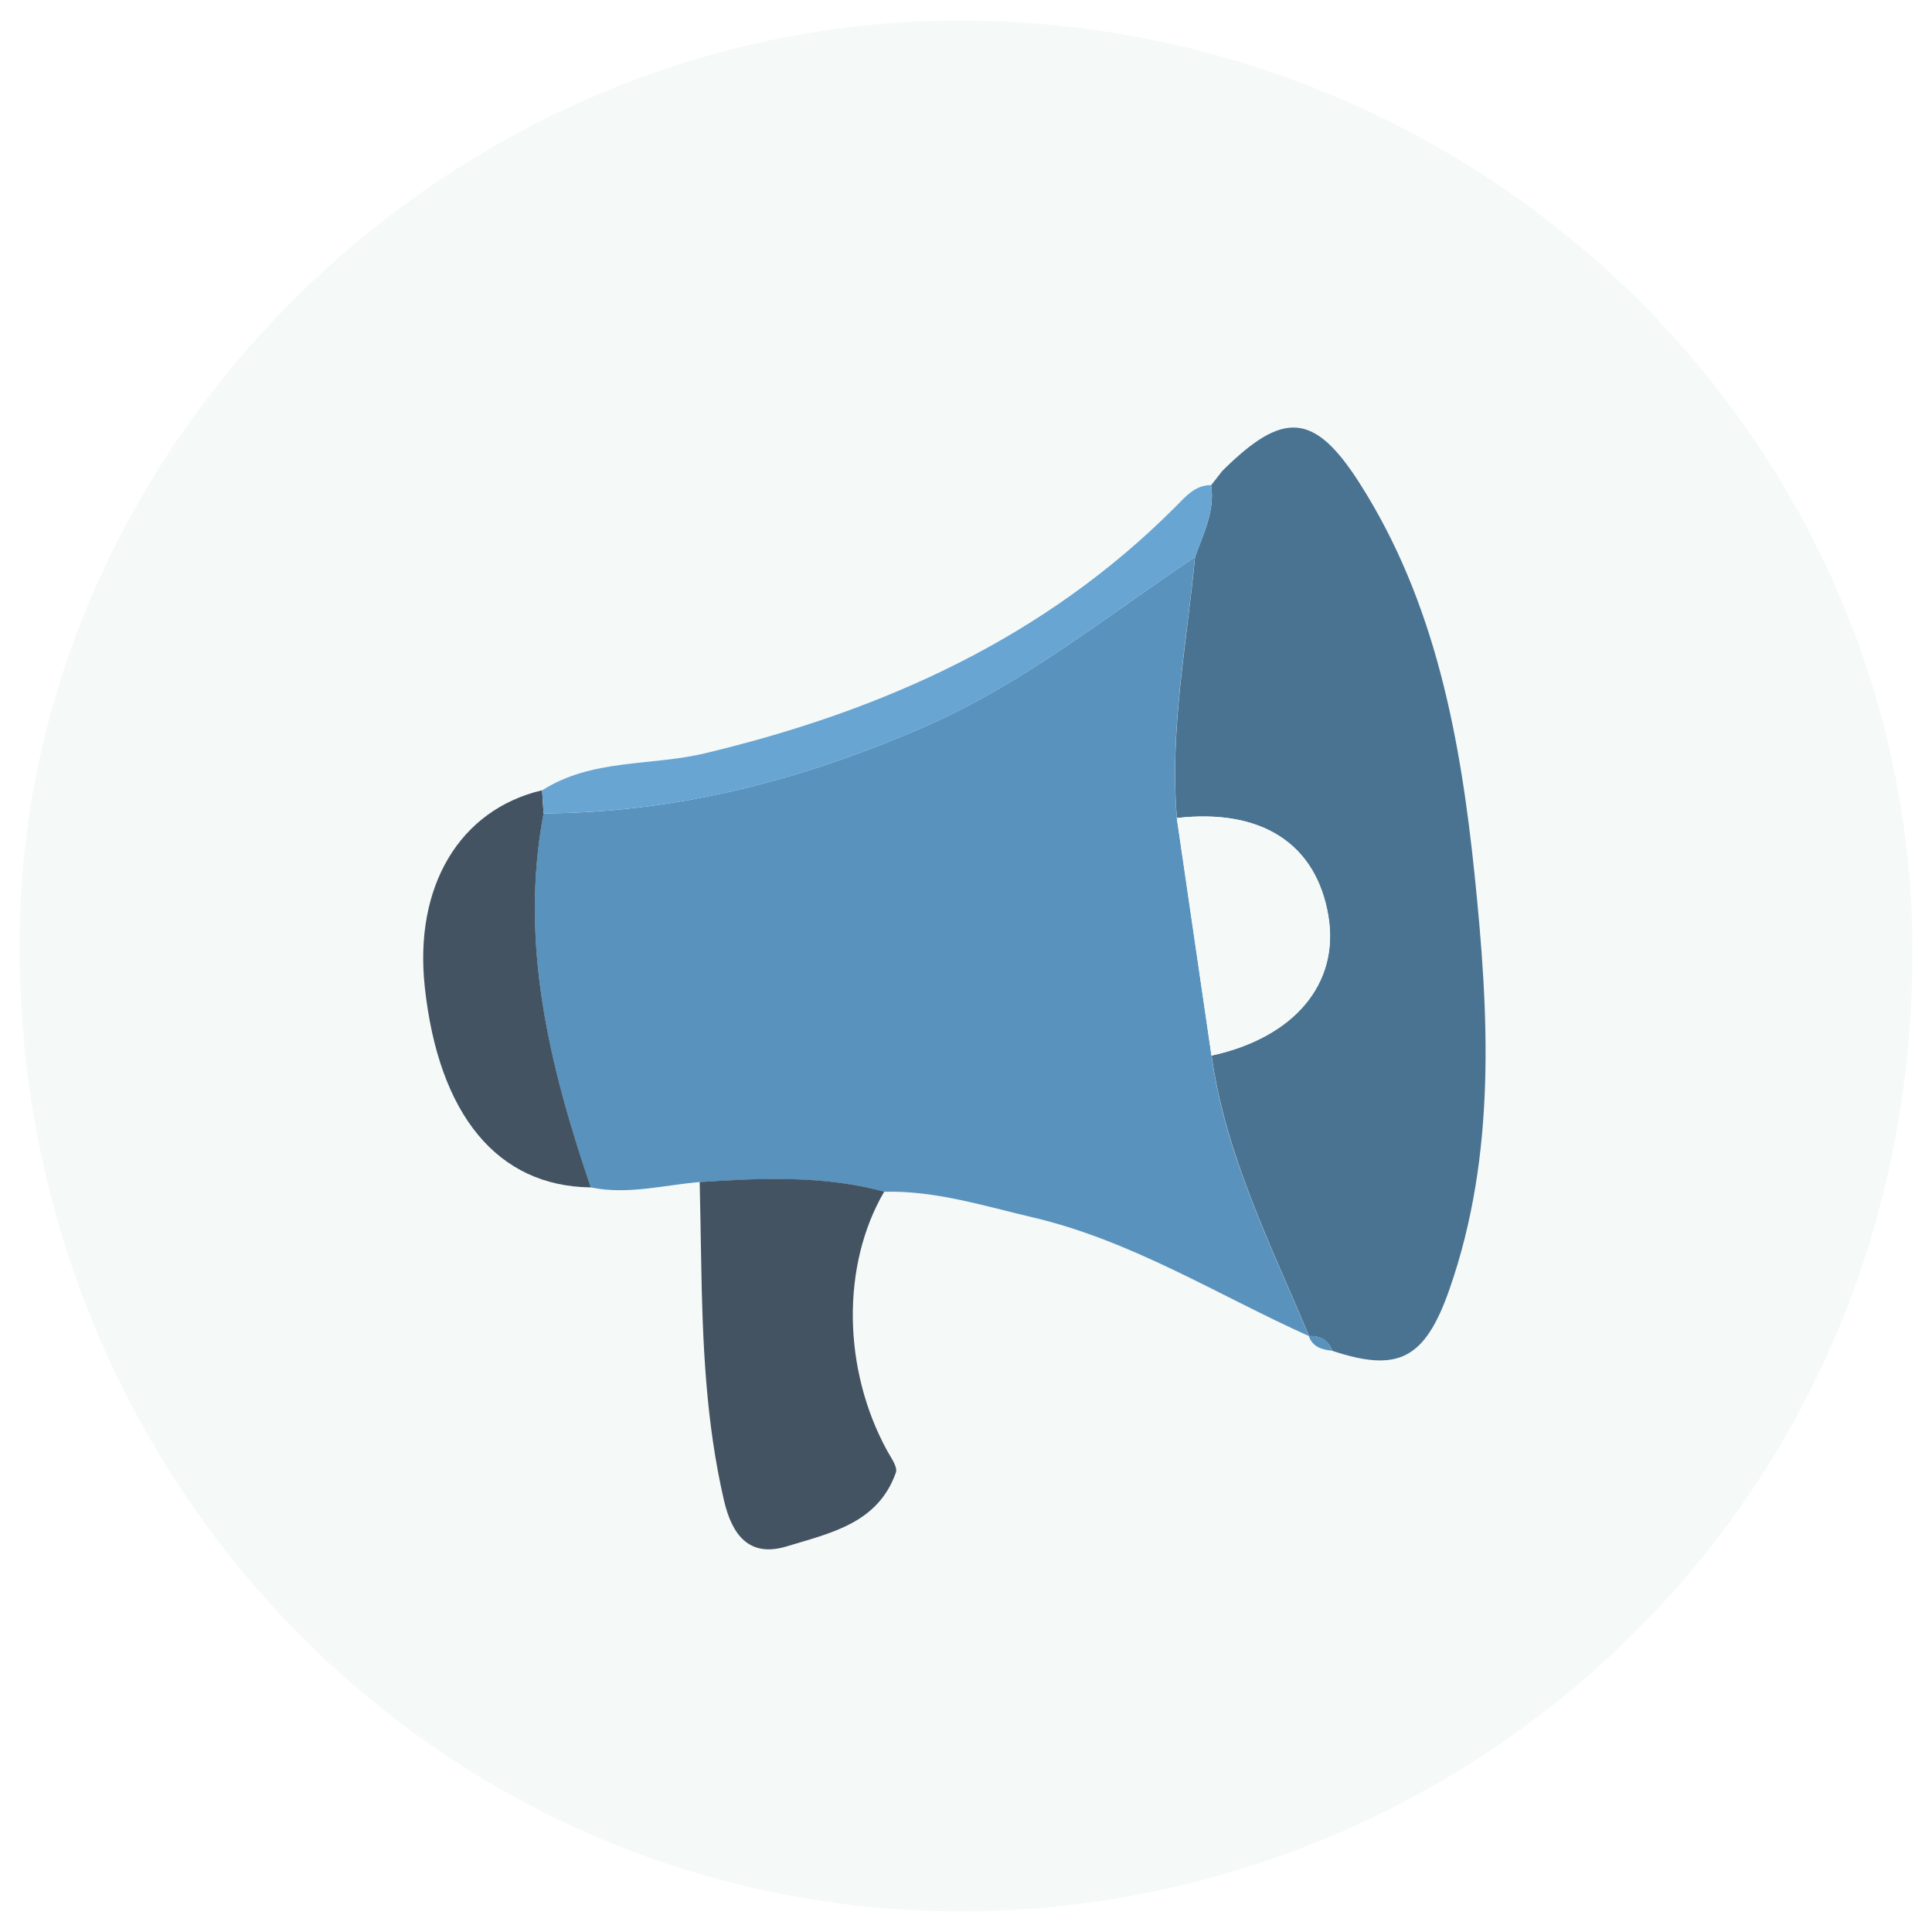
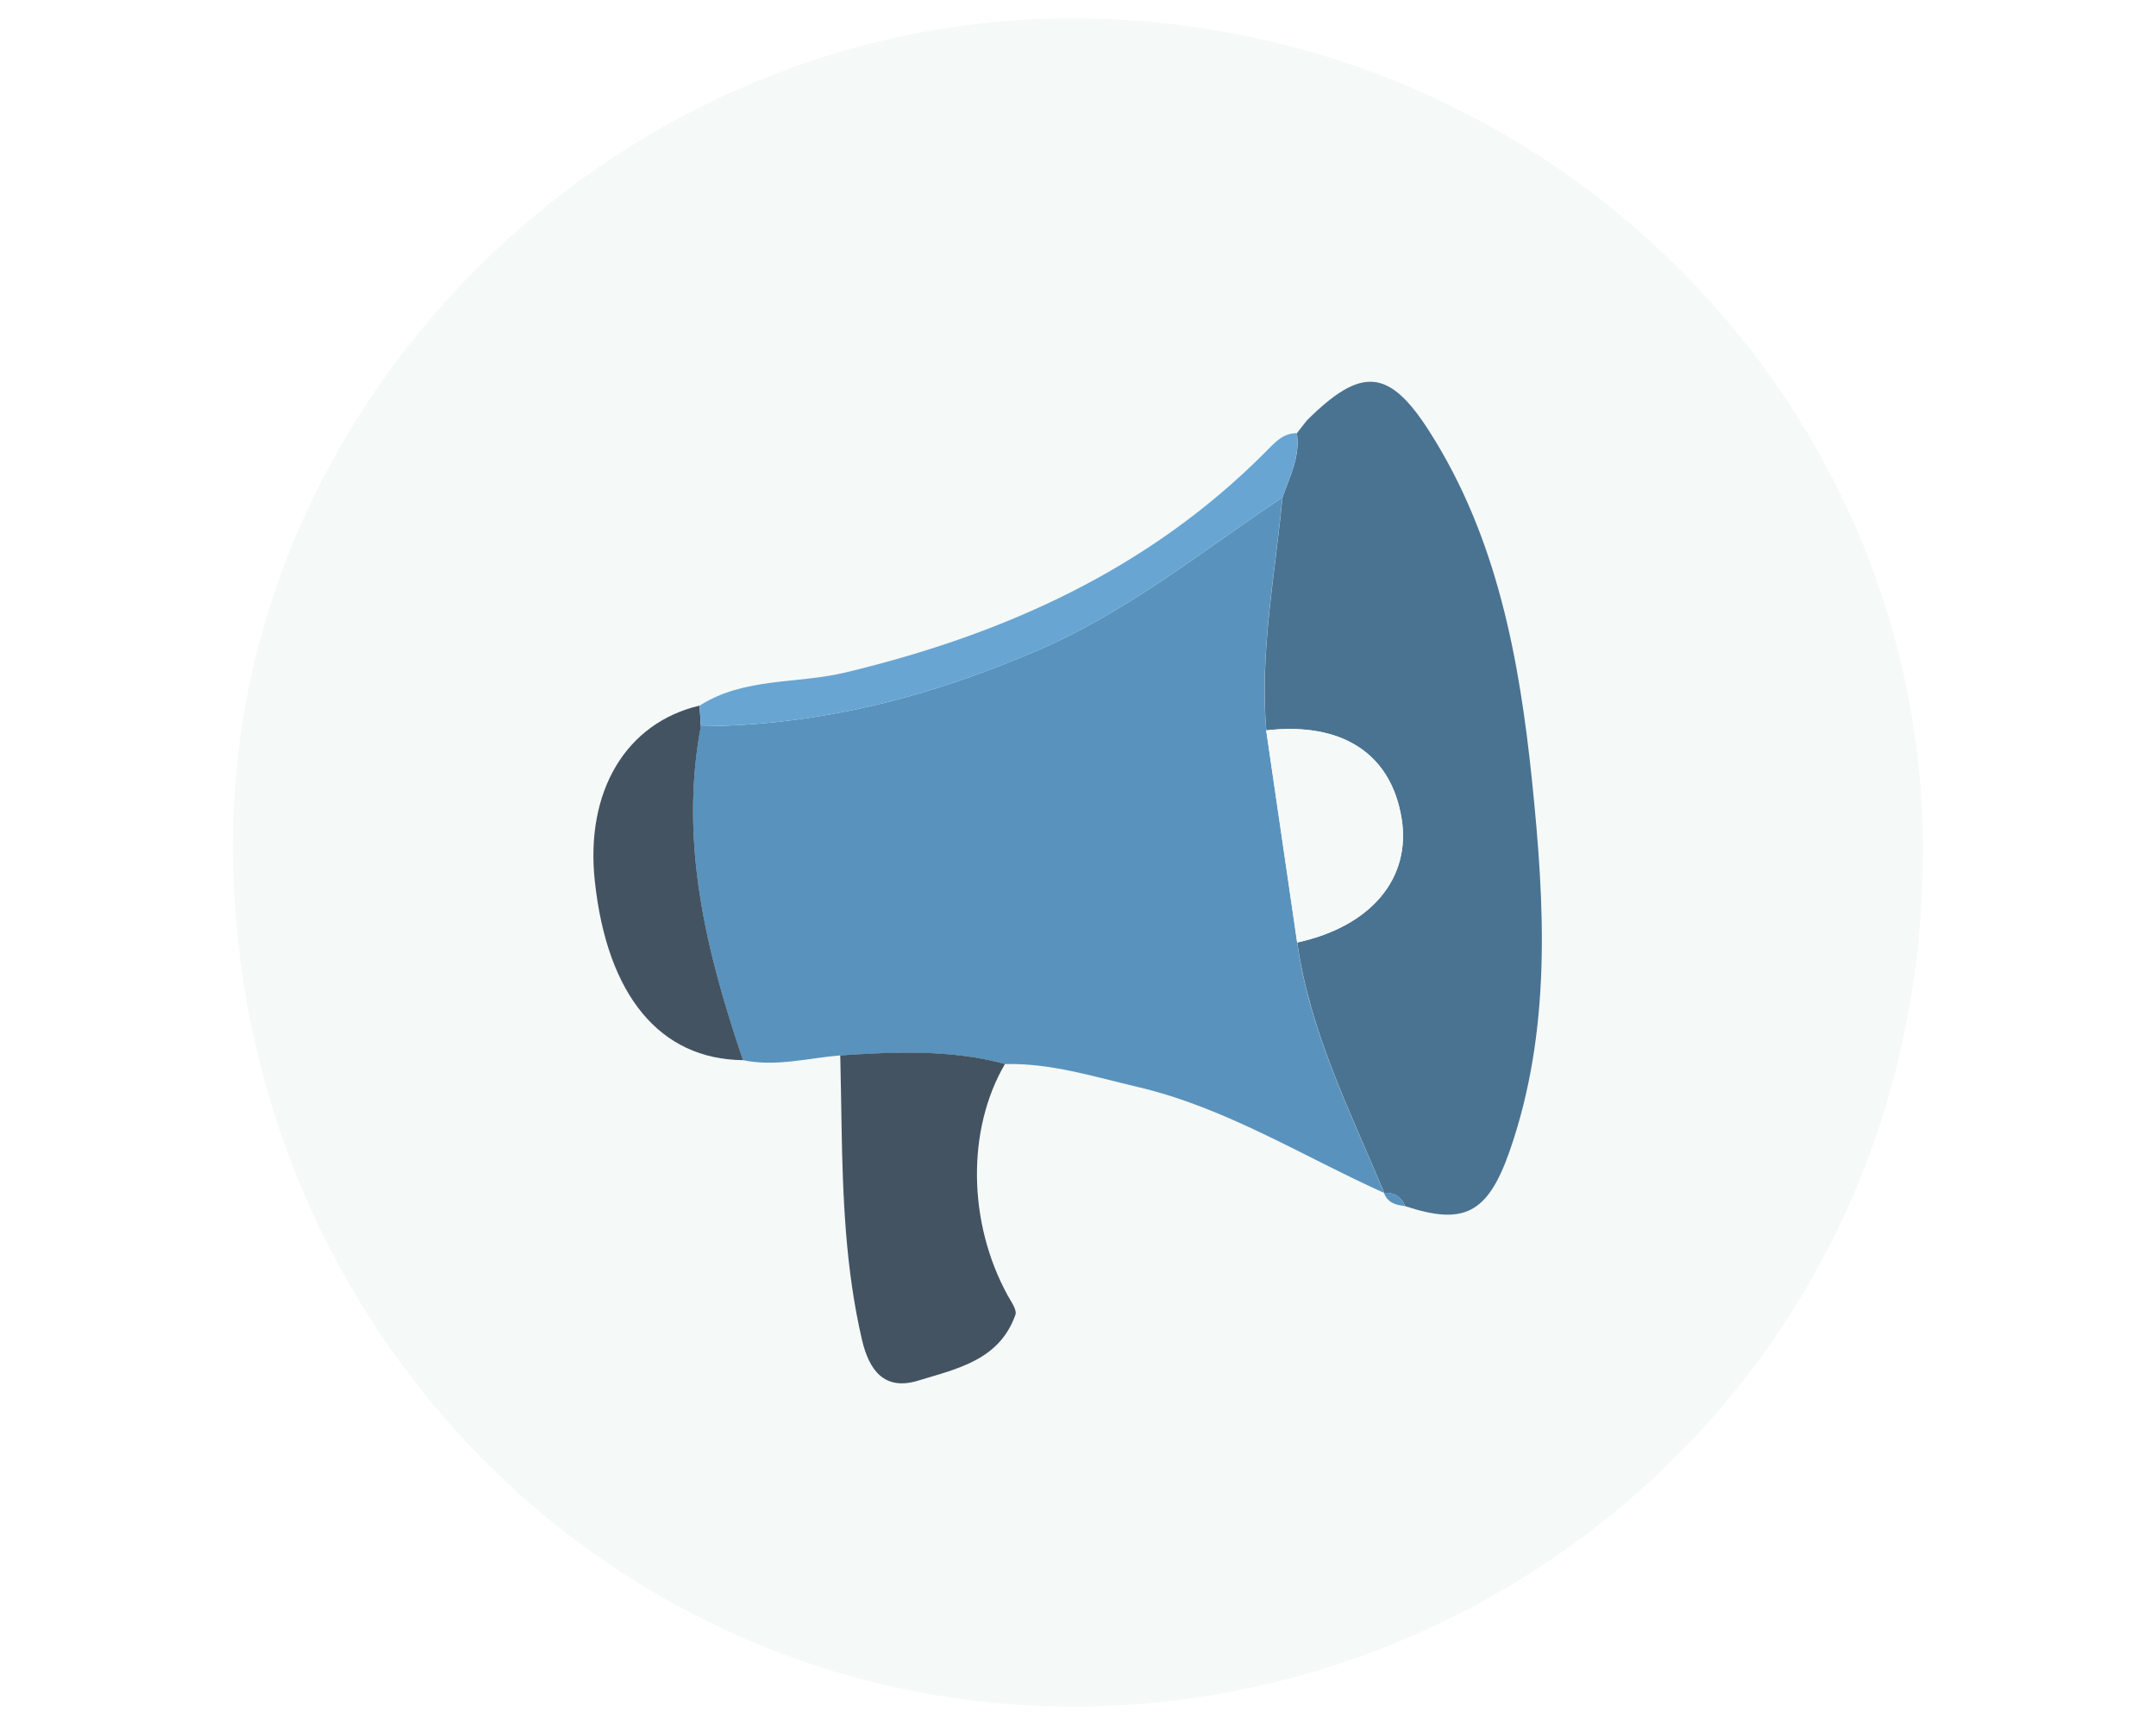
- <svg xmlns="http://www.w3.org/2000/svg" id="Layer_1" width="28mm" height="28mm" viewBox="0 0 158.74 158.74">
+ <svg xmlns="http://www.w3.org/2000/svg" id="Layer_1" width="20mm" height="16mm" viewBox="0 0 158.74 158.74">
  <defs>
    <style>.cls-1{fill:#f5f9f8;}.cls-2{fill:#68a5d2;}.cls-3{fill:#4a7392;}.cls-4{fill:#435361;}.cls-5{fill:#5993bd;}</style>
  </defs>
  <path class="cls-1" d="M79.73,1.69c43.18.51,78.07,35.48,77.4,77.78-.74,46.81-39.18,78.67-80.26,77.55C34.71,155.88,1,120.49,1.61,76.64,2.18,35.51,37.94,1.2,79.73,1.69ZM99.49,39.89s.02-.03.02-.03c-1.32-.01-2.08.92-2.89,1.74-10.76,10.81-24.02,16.76-38.64,20.28-4.47,1.07-9.33.43-13.44,3.06-6.78,1.6-10.53,7.88-9.64,16.15,1.13,10.53,5.99,16.4,13.64,16.48,3.03.63,5.98-.19,8.97-.44.04,2.15.09,4.3.12,6.45.1,6.62.37,13.22,1.88,19.71.65,2.78,2.03,4.71,5.17,3.75,3.56-1.08,7.48-1.88,8.95-6.06.16-.45-.39-1.2-.7-1.76-3.68-6.7-3.8-15.25-.26-21.32,4.2-.1,8.17,1.16,12.19,2.1,8.14,1.91,15.19,6.38,22.7,9.76h-.02c.33.91,1.09,1.12,1.93,1.21,5.38,1.77,7.6.73,9.62-5.05,3.89-11.13,3.25-22.67,2.07-34.05-1.16-11.22-3.21-22.42-9.45-32.19-3.75-5.87-6.3-5.95-11.28-1.01-.31.4-.63.8-.94,1.2Z" />
  <path class="cls-5" d="M57.5,97.12c-2.98.25-5.94,1.07-8.97.44-3.39-9.98-5.87-20.07-3.88-30.73,10.95-.05,21.27-2.74,31.28-7.1,8.14-3.55,14.97-9.09,22.25-13.96-.68,7.13-2.09,14.21-1.49,21.44.95,6.51,1.9,13.01,2.85,19.52,1.14,8.21,4.87,15.53,8.01,23.05-7.51-3.38-14.56-7.85-22.71-9.76-4.02-.94-7.99-2.21-12.19-2.1-4.99-1.35-10.07-1.11-15.15-.79Z" />
  <path class="cls-3" d="M96.7,67.21c-.6-7.22.81-14.3,1.49-21.44.67-1.92,1.65-3.77,1.32-5.91,0,0-.02.03-.02.03.31-.4.63-.8.94-1.2,4.98-4.94,7.53-4.87,11.28,1.01,6.24,9.77,8.29,20.97,9.45,32.19,1.17,11.38,1.82,22.92-2.07,34.05-2.02,5.78-4.24,6.83-9.62,5.05-.34-.89-1.01-1.26-1.93-1.21,0,0,.02,0,.02,0-3.14-7.52-6.86-14.84-8.01-23.05,6.8-1.48,10.52-5.92,9.6-11.46-.99-5.94-5.48-8.85-12.44-8.06Z" />
  <path class="cls-4" d="M57.5,97.12c5.08-.33,10.16-.56,15.15.79-3.54,6.06-3.42,14.62.26,21.32.31.56.86,1.31.7,1.76-1.47,4.18-5.38,4.97-8.95,6.06-3.14.96-4.52-.98-5.17-3.75-1.51-6.49-1.77-13.09-1.88-19.71-.03-2.15-.08-4.3-.12-6.45Z" />
  <path class="cls-4" d="M44.66,66.83c-2,10.66.49,20.75,3.88,30.73-7.65-.08-12.51-5.95-13.64-16.48-.89-8.26,2.86-14.55,9.64-16.15.04.63.08,1.26.12,1.89Z" />
  <path class="cls-2" d="M44.66,66.83c-.04-.63-.08-1.26-.12-1.89,4.11-2.63,8.97-1.98,13.44-3.06,14.62-3.51,27.88-9.47,38.64-20.28.81-.81,1.57-1.75,2.89-1.74.32,2.14-.65,3.99-1.32,5.91-7.28,4.86-14.11,10.41-22.25,13.96-10,4.36-20.33,7.05-31.28,7.1Z" />
  <path class="cls-5" d="M107.53,109.77c.93-.05,1.6.31,1.93,1.21-.84-.08-1.61-.3-1.93-1.21Z" />
  <path class="cls-2" d="M100.43,38.68c-.31.4-.63.8-.94,1.2.31-.4.63-.8.94-1.2Z" />
  <path class="cls-1" d="M96.7,67.21c6.96-.79,11.45,2.12,12.44,8.06.92,5.54-2.79,9.98-9.6,11.46-.95-6.51-1.9-13.01-2.85-19.52Z" />
</svg>
